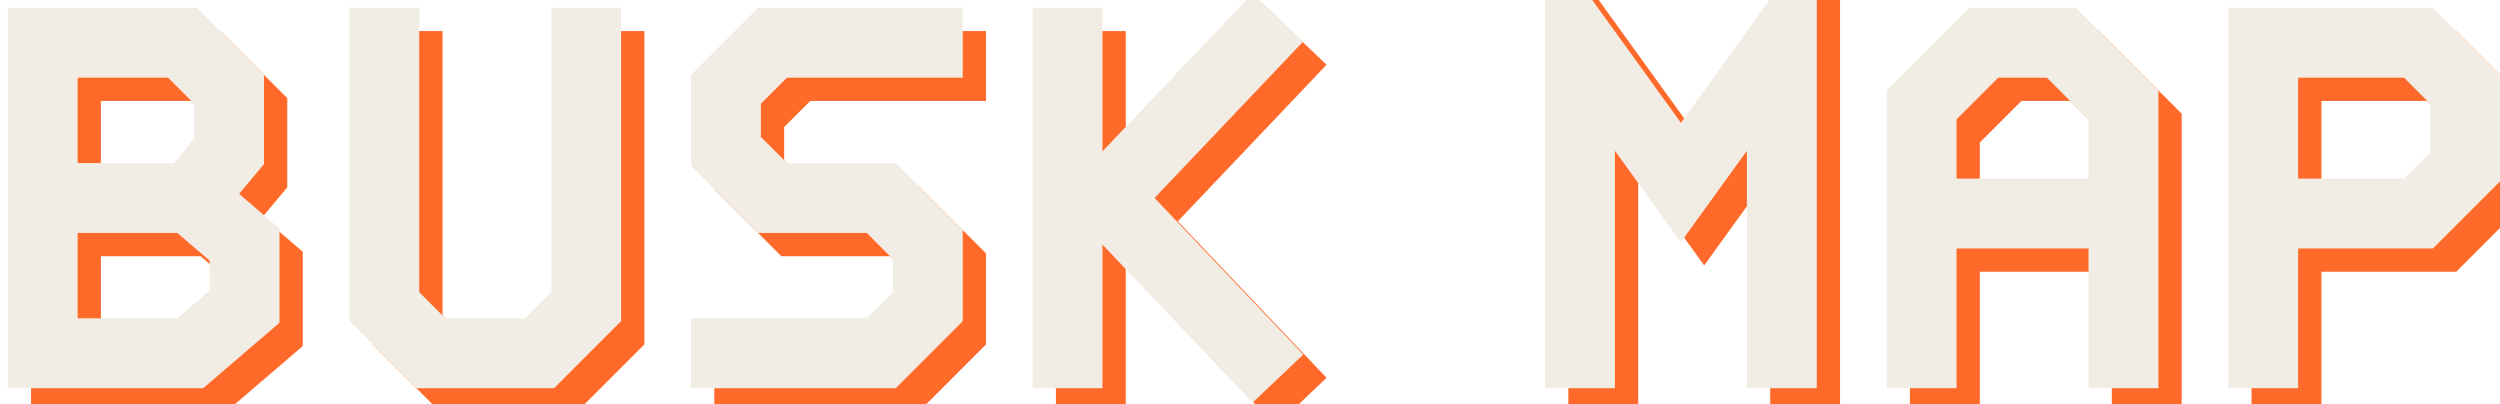
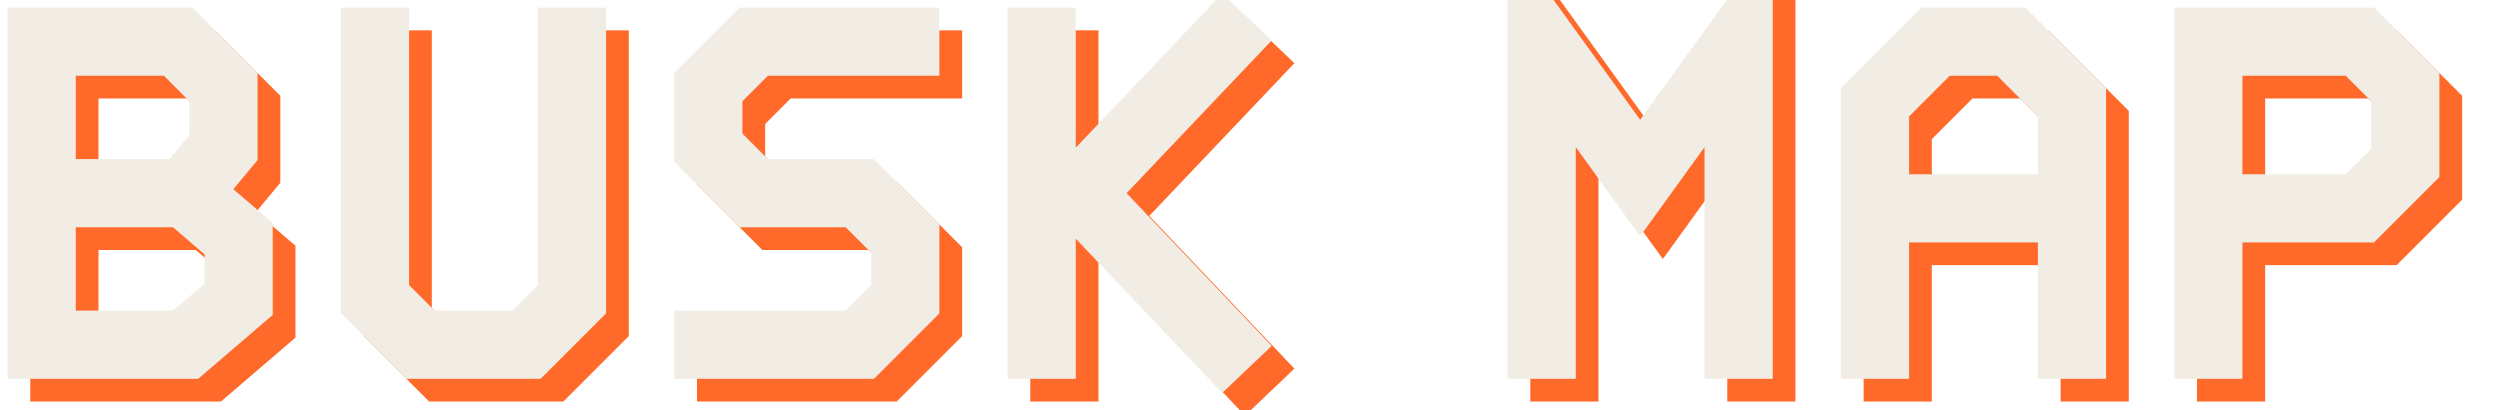
- <svg xmlns="http://www.w3.org/2000/svg" viewBox="0 0 322 52" width="322" height="52" role="img" aria-label="Busk Map">
+ <svg xmlns="http://www.w3.org/2000/svg" viewBox="0 0 330 54" width="330" height="54" role="img" aria-label="Busk Map">
  <g transform="translate(3 3)" fill="none" stroke="#ff6a2b" stroke-width="9" stroke-linejoin="miter" stroke-linecap="square">
    <path transform="translate(5.5 5.5)" d="M0 0H18L24 6V14L19 20H0M19 20L26 26V34L19 40H0M0 0V40" />
    <path transform="translate(49.5 5.5)" d="M0 0V34L6 40H20L26 34V0" />
    <path transform="translate(93.5 5.5)" d="M26 0H6L0 6V14L6 20H20L26 26V34L20 40H0" />
    <path transform="translate(137.5 5.5)" d="M0 0V40M24 0L5 20L24 40" />
    <path transform="translate(203.5 5.5)" d="M0 40V0L13 18L26 0V40" />
    <path transform="translate(247.5 5.5)" d="M0 40V8L8 0H18L26 8V40M0 22H26" />
    <path transform="translate(291.5 5.5)" d="M0 40V0H20L26 6V16L20 22H0" />
  </g>
  <g transform="translate(0 0)" fill="none" stroke="#f2ede4" stroke-width="9" stroke-linejoin="miter" stroke-linecap="square">
    <path transform="translate(5.5 5.5)" d="M0 0H18L24 6V14L19 20H0M19 20L26 26V34L19 40H0M0 0V40" />
    <path transform="translate(49.5 5.5)" d="M0 0V34L6 40H20L26 34V0" />
    <path transform="translate(93.5 5.5)" d="M26 0H6L0 6V14L6 20H20L26 26V34L20 40H0" />
    <path transform="translate(137.5 5.5)" d="M0 0V40M24 0L5 20L24 40" />
    <path transform="translate(203.5 5.5)" d="M0 40V0L13 18L26 0V40" />
    <path transform="translate(247.5 5.5)" d="M0 40V8L8 0H18L26 8V40M0 22H26" />
    <path transform="translate(291.5 5.5)" d="M0 40V0H20L26 6V16L20 22H0" />
  </g>
</svg>
